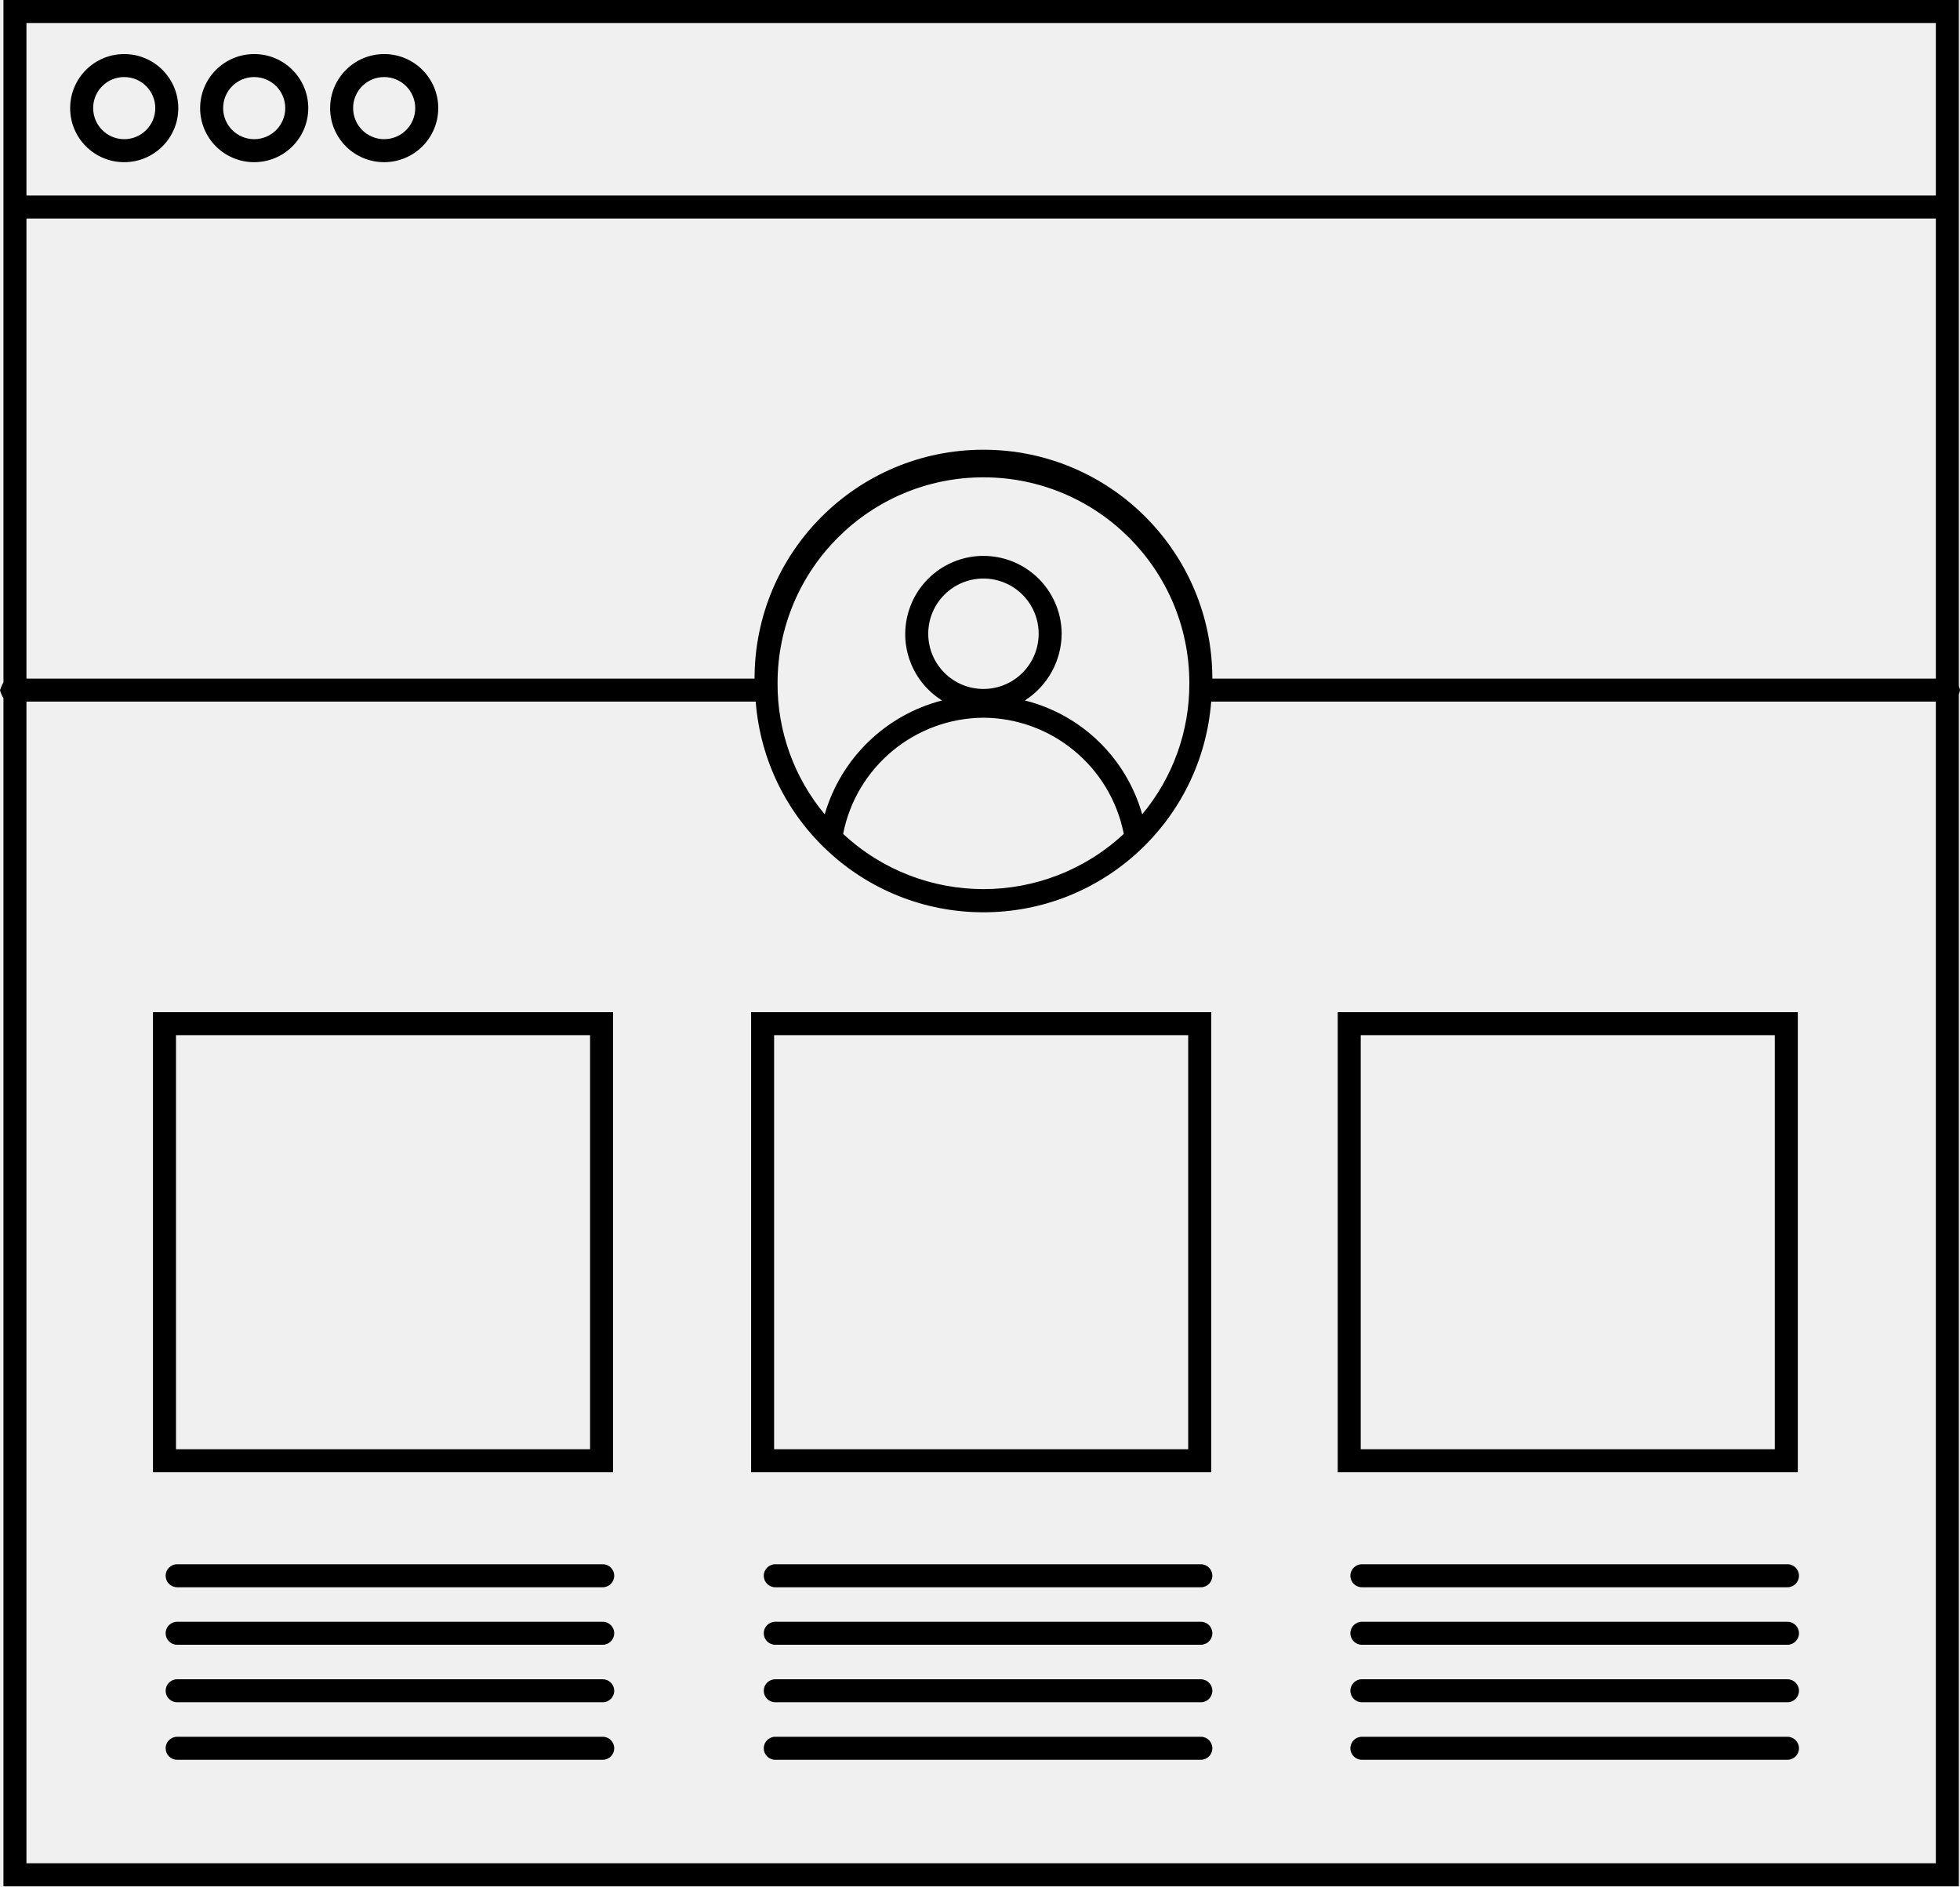
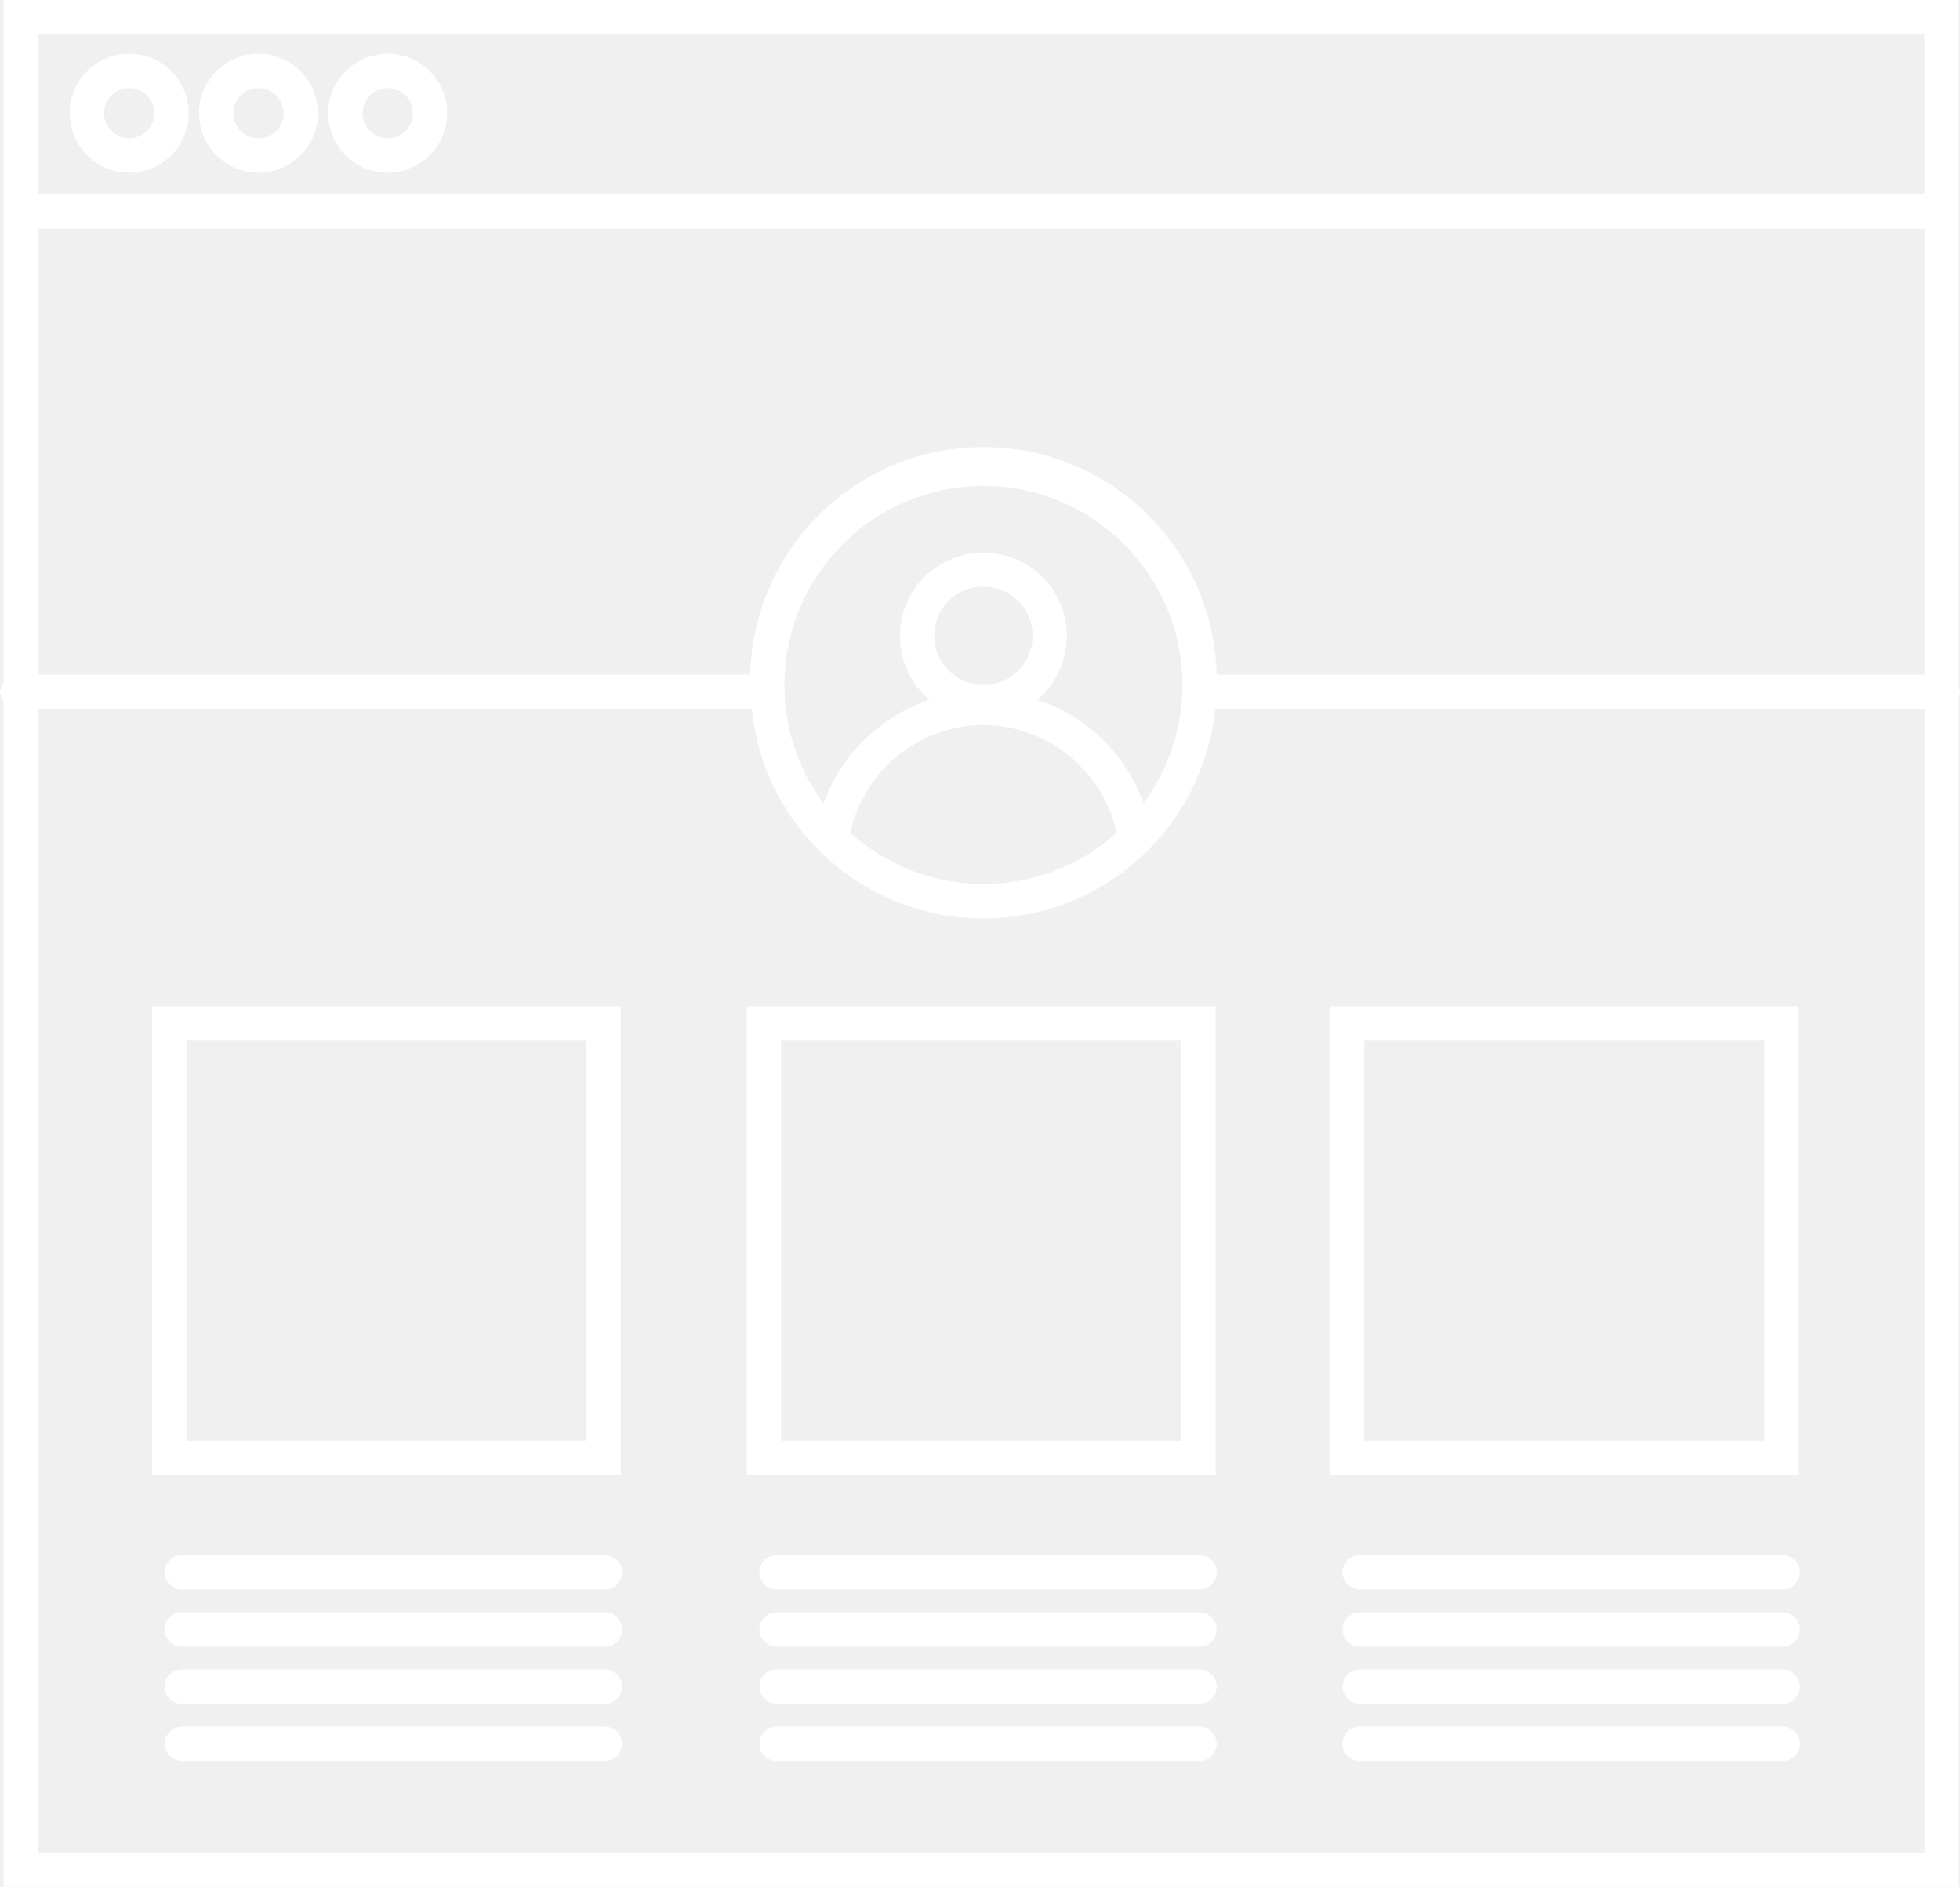
- <svg xmlns="http://www.w3.org/2000/svg" id="Layer_1" data-name="Layer 1" viewBox="0 0 170.4 164">
-   <path d="M25.5,32.1a4.7,4.7,0,1,0-4.7-4.7A4.69,4.69,0,0,0,25.5,32.1Zm0-7.4a2.7,2.7,0,1,1-2.7,2.7A2.69,2.69,0,0,1,25.5,24.7Z" transform="translate(-14.7 -18)" />
-   <path d="M36.8,32.1a4.7,4.7,0,1,0-4.7-4.7A4.69,4.69,0,0,0,36.8,32.1Zm0-7.4a2.7,2.7,0,1,1-2.7,2.7A2.69,2.69,0,0,1,36.8,24.7Z" transform="translate(-14.7 -18)" />
-   <path d="M48.1,32.1a4.7,4.7,0,1,0-4.7-4.7A4.69,4.69,0,0,0,48.1,32.1Zm0-7.4a2.7,2.7,0,1,1-2.7,2.7A2.69,2.69,0,0,1,48.1,24.7Z" transform="translate(-14.7 -18)" />
-   <path d="M67.1,154h-37a1,1,0,0,0,0,2h37A1,1,0,0,0,67.1,154Z" transform="translate(-14.7 -18)" />
-   <path d="M67.1,159h-37a1,1,0,0,0,0,2h37A1,1,0,0,0,67.1,159Z" transform="translate(-14.7 -18)" />
-   <path d="M67.1,164h-37a1,1,0,0,0,0,2h37A1,1,0,0,0,67.1,164Z" transform="translate(-14.7 -18)" />
-   <path d="M67.1,169h-37a1,1,0,0,0,0,2h37A1,1,0,0,0,67.1,169Z" transform="translate(-14.7 -18)" />
-   <path d="M119.1,154h-37a1,1,0,0,0,0,2h37A1,1,0,0,0,119.1,154Z" transform="translate(-14.7 -18)" />
-   <path d="M119.1,159h-37a1,1,0,0,0,0,2h37A1,1,0,0,0,119.1,159Z" transform="translate(-14.7 -18)" />
-   <path d="M119.1,164h-37a1,1,0,0,0,0,2h37A1,1,0,0,0,119.1,164Z" transform="translate(-14.7 -18)" />
-   <path d="M119.1,169h-37a1,1,0,0,0,0,2h37A1,1,0,0,0,119.1,169Z" transform="translate(-14.7 -18)" />
-   <path d="M170.1,154h-37a1,1,0,1,0,0,2h37A1,1,0,0,0,170.1,154Z" transform="translate(-14.7 -18)" />
-   <path d="M170.1,159h-37a1,1,0,1,0,0,2h37A1,1,0,0,0,170.1,159Z" transform="translate(-14.7 -18)" />
-   <path d="M170.1,164h-37a1,1,0,1,0,0,2h37A1,1,0,0,0,170.1,164Z" transform="translate(-14.7 -18)" />
-   <path d="M170.1,169h-37a1,1,0,1,0,0,2h37A1,1,0,0,0,170.1,169Z" transform="translate(-14.7 -18)" />
-   <path d="M185,77.6V18H15V77.3a4.88,4.88,0,0,0-.3.7,2.39,2.39,0,0,0,.3.7V182H185V78.4c0-.1.1-0.3,0.1-0.4S185,77.7,185,77.6ZM183,180H17V79H80.4A19.86,19.86,0,0,0,120,79h63V180ZM100.2,80.4a12.52,12.52,0,0,1,12.2,10.1,17.9,17.9,0,0,1-24.4,0A12.52,12.52,0,0,1,100.2,80.4Zm-4.8-7.3a4.8,4.8,0,1,1,9.6,0A4.8,4.8,0,1,1,95.4,73.1Zm8.4,5.8a6.94,6.94,0,0,0,3.2-5.8,6.8,6.8,0,1,0-10.4,5.8,14.36,14.36,0,0,0-10.2,9.9,17.68,17.68,0,0,1-4.1-11.4,17.9,17.9,0,0,1,35.8,0A17.68,17.68,0,0,1,114,88.8,14.18,14.18,0,0,0,103.8,78.9ZM183,77H120.1a19.9,19.9,0,0,0-39.8,0H17V37H183V77Zm0-42H17V20H183V35Z" transform="translate(-14.7 -18)" />
-   <path d="M28,146H68V106H28v40Zm2-38H66v36H30V108Z" transform="translate(-14.7 -18)" />
-   <path d="M80,146h40V106H80v40Zm2-38h36v36H82V108Z" transform="translate(-14.7 -18)" />
-   <path d="M171,106H131v40h40V106Zm-2,38H133V108h36v36Z" transform="translate(-14.7 -18)" />
+ <svg xmlns="http://www.w3.org/2000/svg" id="Layer_1" data-name="Layer 1" viewBox="0 0 171.4 165">
+   <defs>
+     <style>.cls-1{fill:#fff;stroke:#fff;stroke-miterlimit:10;}</style>
+   </defs>
+   <path class="cls-1" d="M25.5,32.1a4.7,4.7,0,1,0-4.7-4.7A4.69,4.69,0,0,0,25.5,32.1Zm0-7.4a2.7,2.7,0,1,1-2.7,2.7A2.69,2.69,0,0,1,25.5,24.7Z" transform="translate(-14.2 -17.5)" />
+   <path class="cls-1" d="M36.8,32.1a4.7,4.7,0,1,0-4.7-4.7A4.69,4.69,0,0,0,36.8,32.1Zm0-7.4a2.7,2.7,0,1,1-2.7,2.7A2.69,2.69,0,0,1,36.8,24.7Z" transform="translate(-14.2 -17.5)" />
+   <path class="cls-1" d="M48.1,32.1a4.7,4.7,0,1,0-4.7-4.7A4.69,4.69,0,0,0,48.1,32.1Zm0-7.4a2.7,2.7,0,1,1-2.7,2.7A2.69,2.69,0,0,1,48.1,24.7Z" transform="translate(-14.2 -17.5)" />
+   <path class="cls-1" d="M67.1,154h-37a1,1,0,0,0,0,2h37A1,1,0,0,0,67.1,154Z" transform="translate(-14.2 -17.5)" />
+   <path class="cls-1" d="M67.1,159h-37a1,1,0,0,0,0,2h37A1,1,0,0,0,67.1,159Z" transform="translate(-14.2 -17.5)" />
+   <path class="cls-1" d="M67.1,164h-37a1,1,0,0,0,0,2h37A1,1,0,0,0,67.1,164Z" transform="translate(-14.2 -17.5)" />
+   <path class="cls-1" d="M67.1,169h-37a1,1,0,0,0,0,2h37A1,1,0,0,0,67.1,169Z" transform="translate(-14.2 -17.5)" />
+   <path class="cls-1" d="M119.1,154h-37a1,1,0,0,0,0,2h37A1,1,0,0,0,119.1,154Z" transform="translate(-14.2 -17.5)" />
+   <path class="cls-1" d="M119.1,159h-37a1,1,0,0,0,0,2h37A1,1,0,0,0,119.1,159Z" transform="translate(-14.2 -17.5)" />
+   <path class="cls-1" d="M119.1,164h-37a1,1,0,0,0,0,2h37A1,1,0,0,0,119.1,164Z" transform="translate(-14.2 -17.5)" />
+   <path class="cls-1" d="M119.1,169h-37a1,1,0,0,0,0,2h37A1,1,0,0,0,119.1,169Z" transform="translate(-14.2 -17.5)" />
+   <path class="cls-1" d="M170.1,154h-37a1,1,0,1,0,0,2h37A1,1,0,0,0,170.1,154Z" transform="translate(-14.2 -17.5)" />
+   <path class="cls-1" d="M170.1,159h-37a1,1,0,1,0,0,2h37A1,1,0,0,0,170.1,159Z" transform="translate(-14.2 -17.5)" />
+   <path class="cls-1" d="M170.1,164h-37a1,1,0,1,0,0,2h37A1,1,0,0,0,170.1,164Z" transform="translate(-14.2 -17.5)" />
+   <path class="cls-1" d="M170.1,169h-37a1,1,0,1,0,0,2h37A1,1,0,0,0,170.1,169Z" transform="translate(-14.2 -17.5)" />
+   <path class="cls-1" d="M185,77.6V18H15V77.3a4.88,4.88,0,0,0-.3.7,2.39,2.39,0,0,0,.3.7V182H185V78.4c0-.1.1-0.3,0.1-0.4S185,77.7,185,77.6ZM183,180H17V79H80.4A19.86,19.86,0,0,0,120,79h63V180ZM100.2,80.4a12.52,12.52,0,0,1,12.2,10.1,17.9,17.9,0,0,1-24.4,0A12.52,12.52,0,0,1,100.2,80.4Zm-4.8-7.3a4.8,4.8,0,1,1,9.6,0A4.8,4.8,0,1,1,95.4,73.1Zm8.4,5.8a6.94,6.94,0,0,0,3.2-5.8,6.8,6.8,0,1,0-10.4,5.8,14.36,14.36,0,0,0-10.2,9.9,17.68,17.68,0,0,1-4.1-11.4,17.9,17.9,0,0,1,35.8,0A17.68,17.68,0,0,1,114,88.8,14.18,14.18,0,0,0,103.8,78.9ZM183,77H120.1a19.9,19.9,0,0,0-39.8,0H17V37H183V77Zm0-42H17V20H183V35Z" transform="translate(-14.2 -17.5)" />
+   <path class="cls-1" d="M28,146H68V106H28v40Zm2-38H66v36H30V108Z" transform="translate(-14.2 -17.5)" />
+   <path class="cls-1" d="M80,146h40V106H80v40Zm2-38h36v36H82V108Z" transform="translate(-14.2 -17.5)" />
+   <path class="cls-1" d="M171,106H131v40h40V106Zm-2,38H133V108h36v36Z" transform="translate(-14.2 -17.5)" />
</svg>
